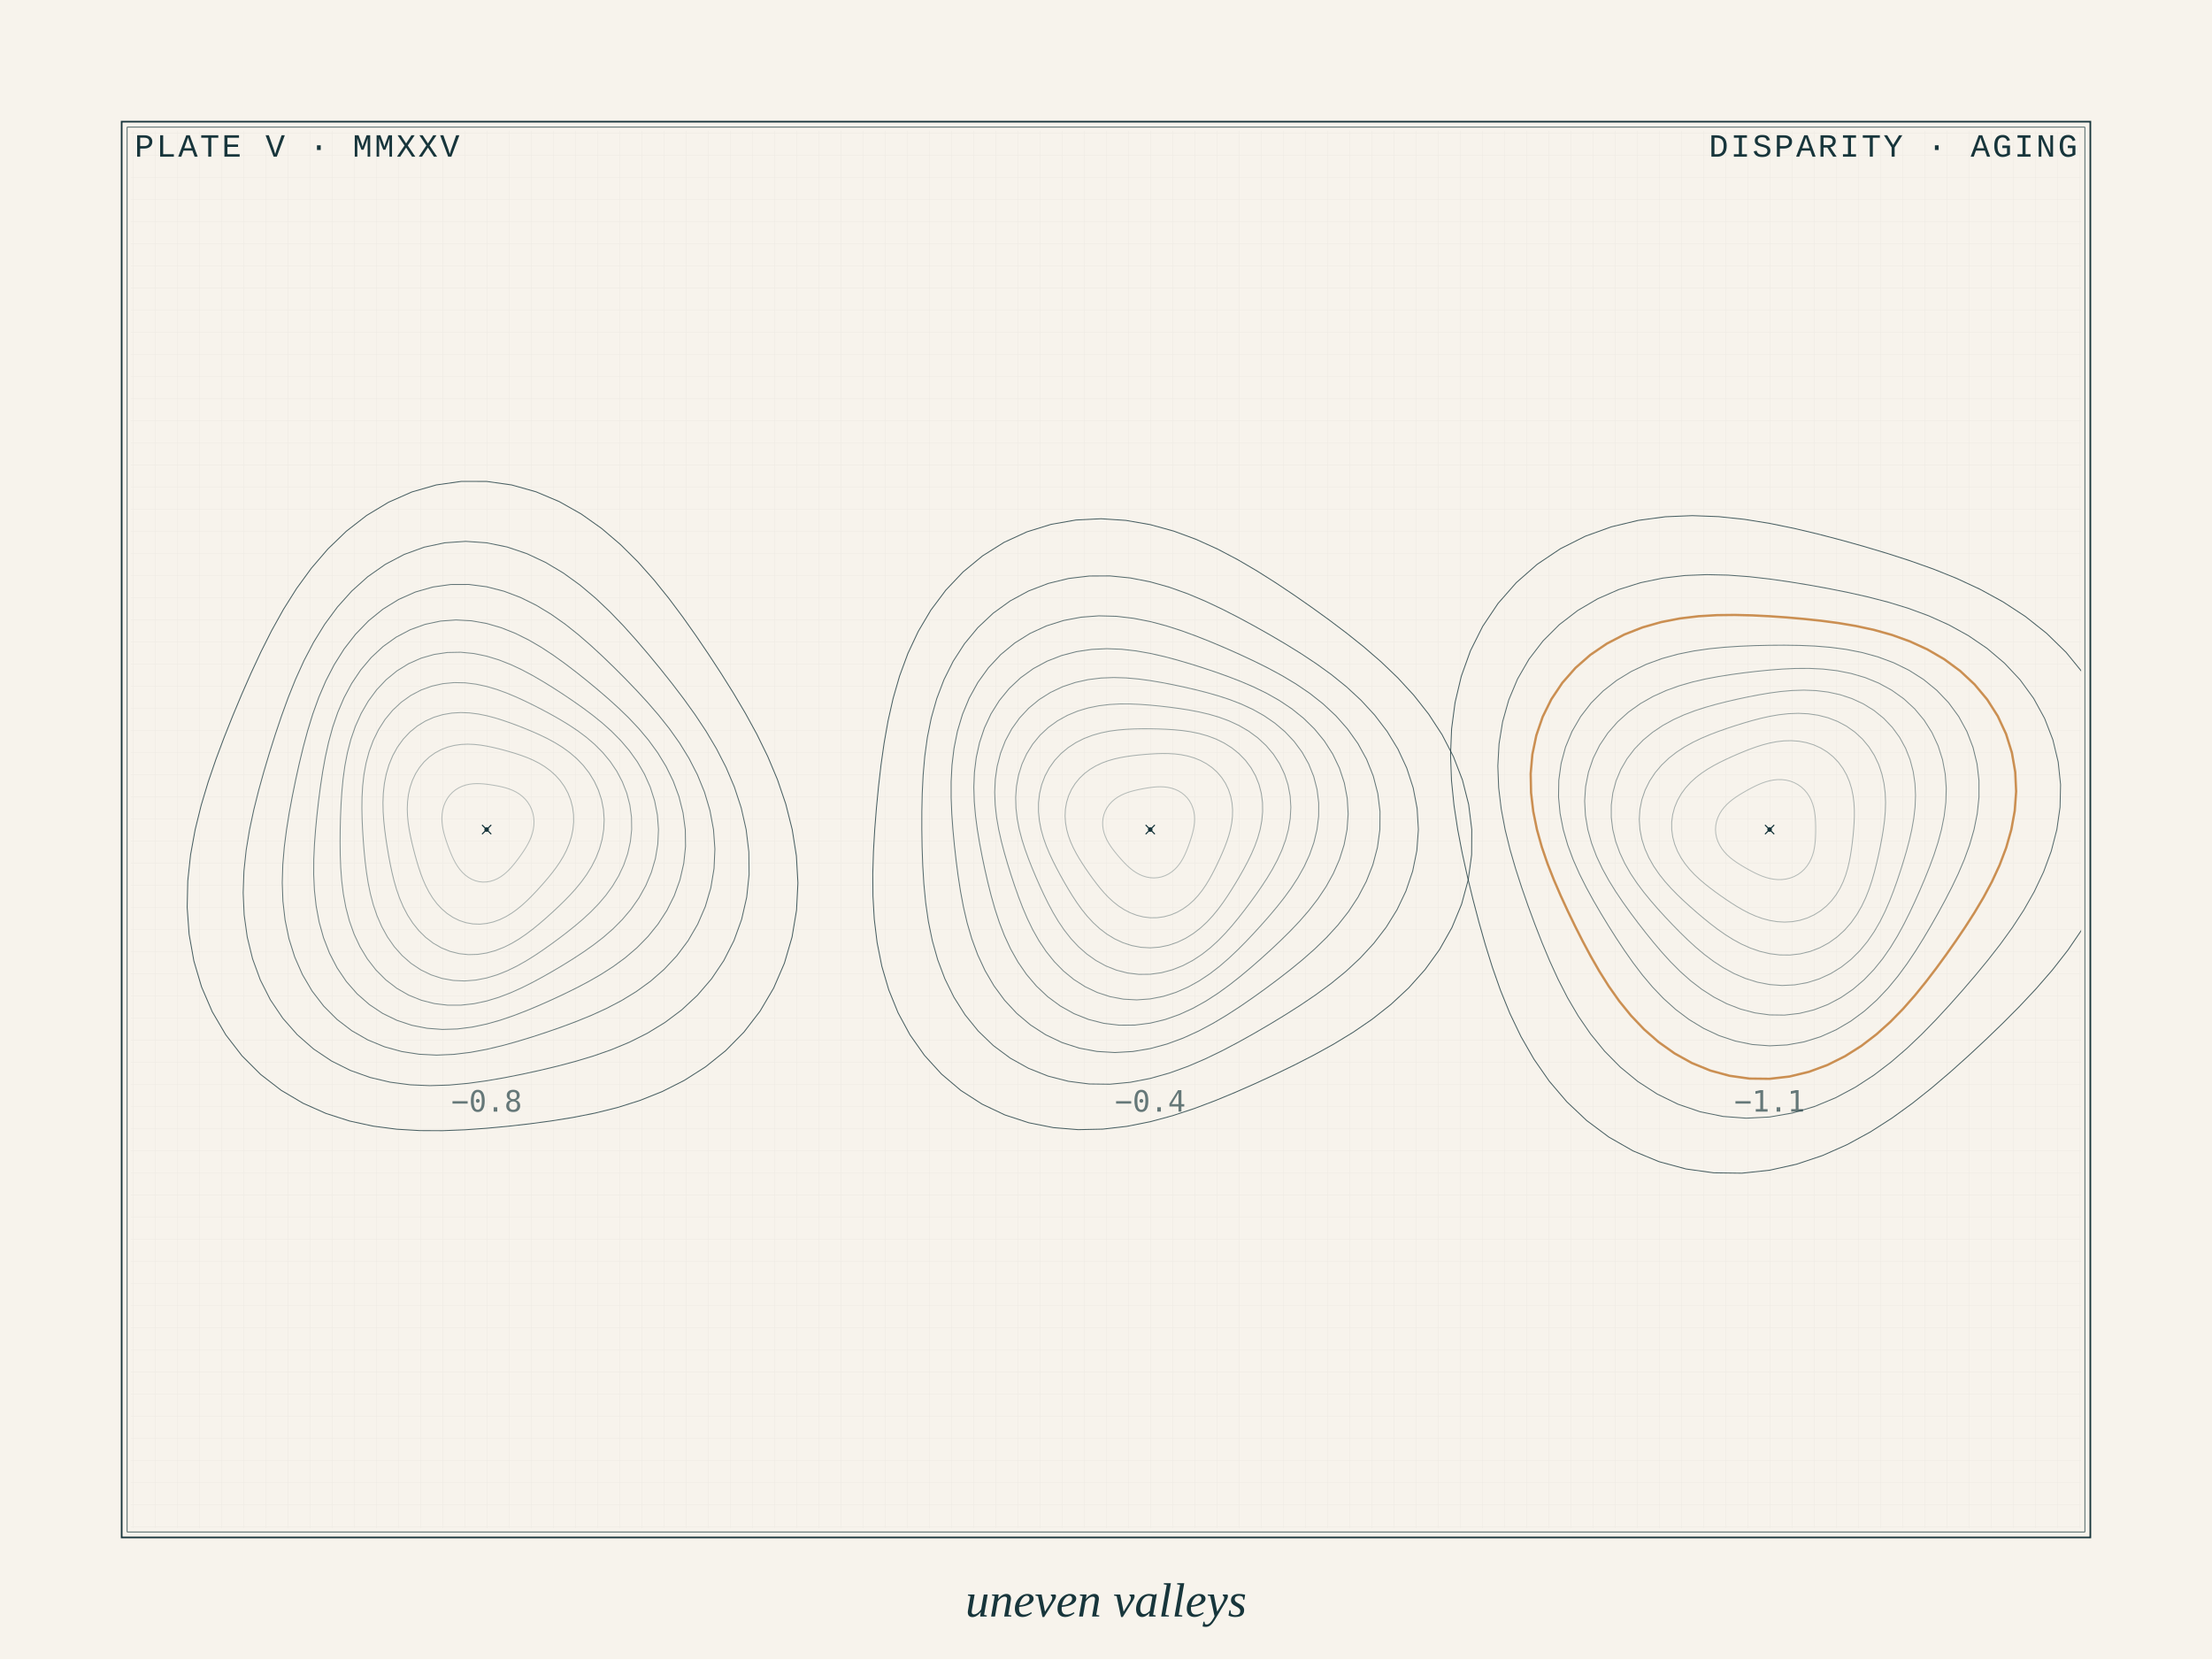
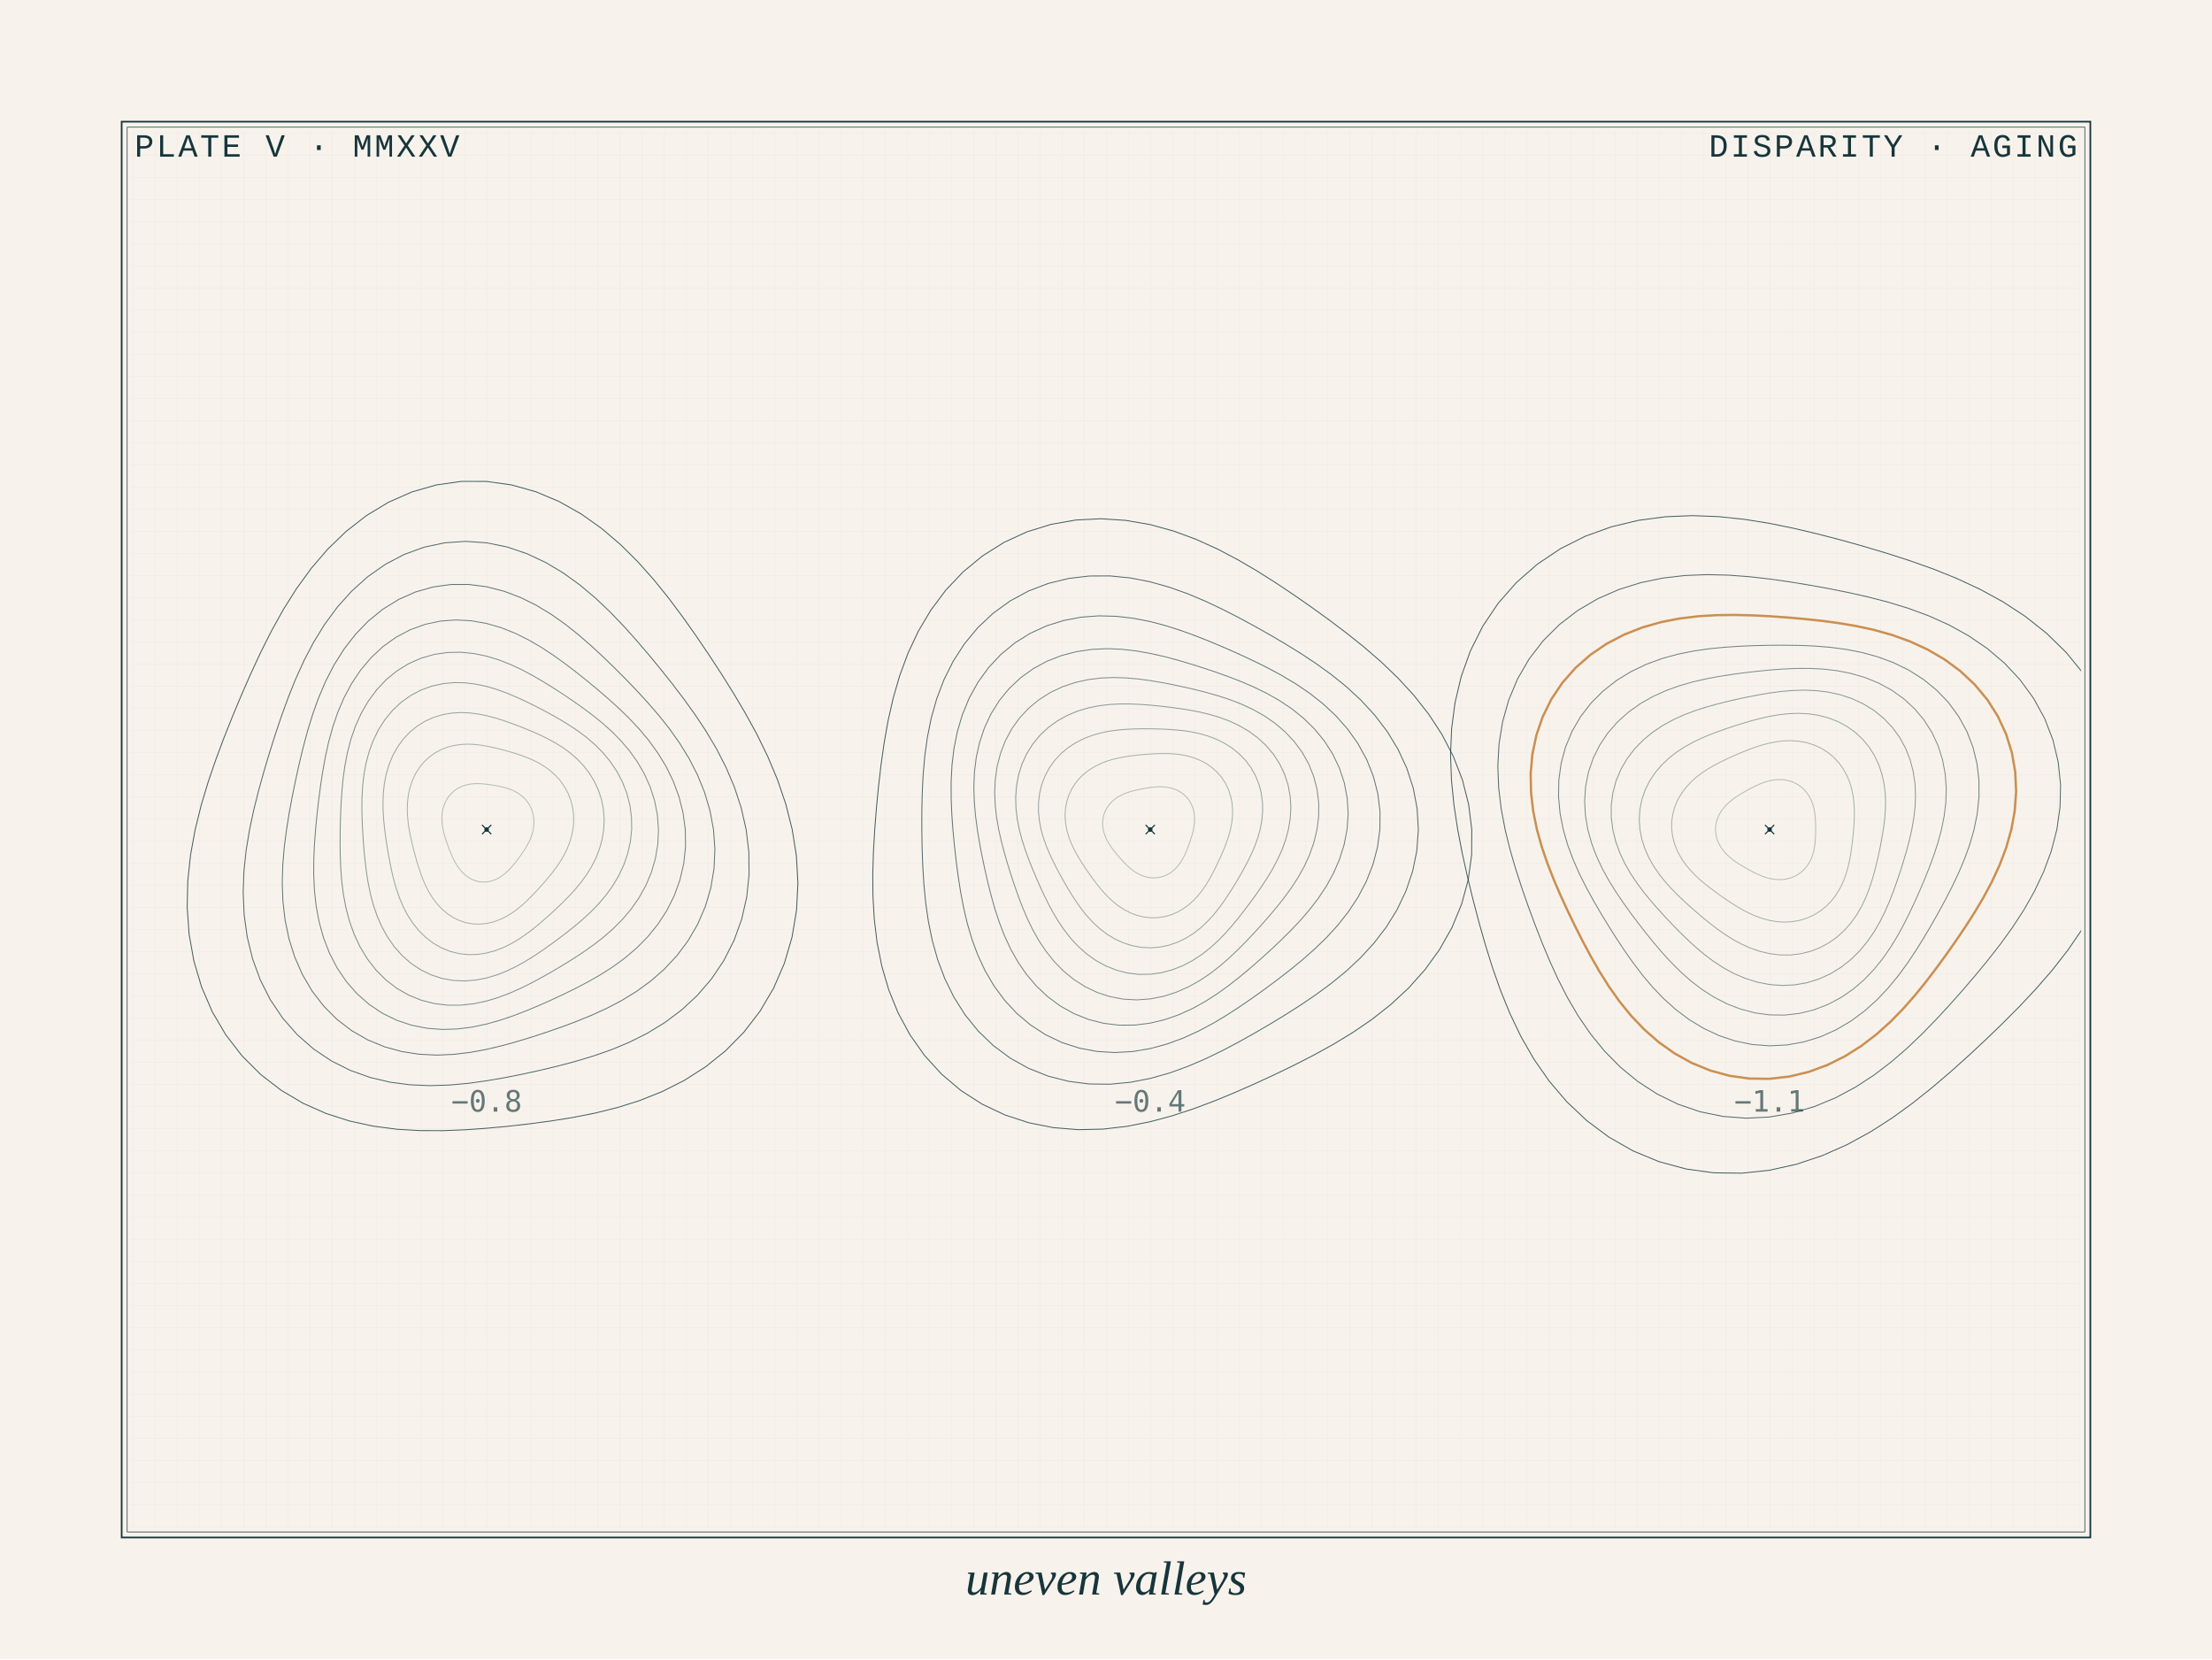
<svg xmlns="http://www.w3.org/2000/svg" viewBox="0 0 2400 1800" preserveAspectRatio="xMidYMid meet" style="background:#f7f3ec">
  <defs>
    <pattern id="ap-grid-p4" width="24" height="24" patternUnits="userSpaceOnUse">
      <path d="M24 0H0v24" fill="none" stroke="#17353b" stroke-width="0.63" opacity="0.07" />
    </pattern>
    <clipPath id="ap-clip-p4">
      <rect x="142" y="142" width="2116" height="1516" />
    </clipPath>
  </defs>
  <rect x="0" y="0" width="2400" height="1800" fill="#f7f3ec" />
  <rect x="132" y="132" width="2136" height="1536" fill="none" stroke="#17353b" stroke-width="1.8" />
  <rect x="138" y="138" width="2124" height="1524" fill="none" stroke="#17353b" stroke-width="0.72" />
  <rect x="142" y="142" width="2116" height="1516" fill="url(#ap-grid-p4)" />
  <g clip-path="url(#ap-clip-p4)">
    <polygon points="859.551,900 864.079,928.654 865.744,957.951 864.238,987.451 859.368,1016.64 851.075,1044.974 839.443,1071.912 824.693,1096.965 807.167,1119.729 787.297,1139.916 765.576,1157.373 742.512,1172.091 718.595,1184.193 694.26,1193.921 669.853,1201.602 645.616,1207.613 621.678,1212.337 598.056,1216.122 574.674,1219.245 551.384,1221.876 528,1224.067 504.336,1225.738 480.238,1226.684 455.622,1226.6 430.493,1225.102 404.969,1221.774 379.28,1216.203 353.763,1208.023 328.843,1196.958 305.008,1182.848 282.767,1165.669 262.618,1145.546 245.004,1122.743 230.282,1097.645 218.692,1070.734 210.34,1042.544 205.193,1013.627 203.085,984.506 203.733,955.639 206.767,927.388 211.764,900 218.289,873.594 225.933,848.17 234.35,823.626 243.286,799.782 252.598,776.418 262.261,753.316 272.365,730.292 283.097,707.24 294.717,684.154 307.521,661.148 321.808,638.462 337.836,616.45 355.792,595.565 375.764,576.322 397.719,559.263 421.501,544.915 446.833,533.744 473.338,526.116 500.559,522.271 528,522.299 555.161,526.132 581.575,533.555 606.845,544.221 630.67,557.681 652.866,573.424 673.369,590.922 692.23,609.667 709.603,629.216 725.712,649.219 740.821,669.444 755.199,689.784 769.074,710.253 782.611,730.972 795.874,752.137 808.817,773.989 821.275,796.768 832.974,820.681 843.545,845.858 852.557,872.328" fill="none" stroke="#17353b" stroke-width="0.99" opacity="0.789" />
    <polygon points="809.552,900 812.488,924.256 812.751,948.858 810.17,973.388 804.686,997.393 796.362,1020.422 785.371,1042.065 771.992,1061.978 756.579,1079.912 739.538,1095.726 721.292,1109.399 702.248,1121.02 682.768,1130.771 663.143,1138.911 643.578,1145.737 624.182,1151.553 604.971,1156.634 585.884,1161.197 566.797,1165.371 547.556,1169.186 528,1172.563 507.999,1175.322 487.474,1177.193 466.426,1177.846 444.945,1176.92 423.214,1174.057 401.509,1168.939 380.18,1161.322 359.627,1151.057 340.276,1138.113 322.54,1122.582 306.793,1104.673 293.337,1084.7 282.38,1063.059 274.021,1040.193 268.243,1016.561 264.918,992.604 263.825,968.708 264.666,945.184 267.103,922.244 270.785,900 275.382,878.462 280.617,857.553 286.289,837.135 292.289,817.031 298.606,797.064 305.327,777.087 312.618,757.015 320.708,736.843 329.857,716.667 340.326,696.687 352.347,677.198 366.089,658.577 381.638,641.256 398.983,625.689 418.005,612.318 438.483,601.537 460.112,593.659 482.516,588.893 505.285,587.321 528,588.899 550.27,593.457 571.756,600.715 592.199,610.309 611.433,621.823 629.391,634.822 646.104,648.891 661.685,663.667 676.307,678.863 690.177,694.292 703.505,709.869 716.474,725.614 729.208,741.631 741.754,758.095 754.066,775.215 765.998,793.203 777.316,812.242 787.705,832.454 796.8,853.878 804.209,876.45" fill="none" stroke="#17353b" stroke-width="0.99" opacity="0.728" />
    <polygon points="774.14,900 775.662,921.116 774.712,942.332 771.231,963.261 765.265,983.516 756.957,1002.74 746.539,1020.63 734.312,1036.964 720.622,1051.61 705.83,1064.538 690.285,1075.809 674.299,1085.569 658.124,1094.025 641.935,1101.419 625.829,1108 609.82,1113.993 593.855,1119.571 577.826,1124.837 561.598,1129.805 545.028,1134.398 528,1138.448 510.44,1141.717 492.341,1143.907 473.772,1144.697 454.887,1143.769 435.916,1140.836 417.154,1135.676 398.944,1128.151 381.648,1118.222 365.626,1105.959 351.2,1091.533 338.636,1075.21 328.12,1057.323 319.746,1038.253 313.507,1018.397 309.307,998.134 306.963,977.804 306.234,957.678 306.836,937.948 308.479,918.716 310.89,900 313.84,881.741 317.166,863.824 320.781,846.105 324.688,828.435 328.97,810.689 333.781,792.794 339.327,774.746 345.845,756.628 353.572,738.61 362.718,720.945 373.443,703.956 385.832,688.017 399.888,673.518 415.518,660.845 432.542,650.34 450.703,642.28 469.683,636.85 489.13,634.13 508.682,634.091 528,636.595 546.786,641.41 564.809,648.232 581.916,656.71 598.039,666.478 613.194,677.184 627.465,688.522 640.991,700.251 653.939,712.214 666.482,724.347 678.767,736.669 690.894,749.282 702.897,762.341 714.731,776.036 726.266,790.56 737.294,806.083 747.54,822.723 756.683,840.523 764.382,859.441 770.3,879.341" fill="none" stroke="#17353b" stroke-width="0.99" opacity="0.667" />
    <polygon points="743.524,900 743.801,918.399 741.868,936.696 737.757,954.555 731.586,971.662 723.552,987.75 713.909,1002.619 702.955,1016.147 690.998,1028.294 678.342,1039.104 665.253,1048.691 651.951,1057.222 638.587,1064.895 625.245,1071.914 611.938,1078.465 598.616,1084.688 585.184,1090.662 571.522,1096.391 557.503,1101.8 543.019,1106.737 528,1110.984 512.433,1114.278 496.372,1116.329 479.943,1116.853 463.338,1115.593 446.81,1112.345 430.651,1106.98 415.175,1099.457 400.692,1089.826 387.487,1078.23 375.792,1064.892 365.775,1050.1 357.524,1034.18 351.044,1017.475 346.26,1000.318 343.023,983.005 341.134,965.776 340.359,948.803 340.454,932.18 341.193,915.927 342.386,900 343.899,884.304 345.668,868.715 347.702,853.107 350.081,837.373 352.949,821.449 356.493,805.331 360.929,789.087 366.471,772.863 373.314,756.876 381.606,741.406 391.433,726.775 402.804,713.323 415.651,701.386 429.825,691.264 445.107,683.201 461.226,677.365 477.879,673.832 494.752,672.584 511.546,673.511 528,676.418 543.906,681.051 559.124,687.114 573.587,694.294 587.297,702.296 600.318,710.858 612.763,719.779 624.769,728.928 636.475,738.255 648.005,747.783 659.439,757.608 670.802,767.872 682.051,778.748 693.071,790.415 703.676,803.029 713.626,816.704 722.639,831.488 730.413,847.355 736.653,864.199 741.095,881.832" fill="none" stroke="#17353b" stroke-width="0.99" opacity="0.606" />
    <polygon points="714.455,900 713.728,915.835 711.114,931.419 706.71,946.48 700.679,960.782 693.237,974.147 684.636,986.461 675.139,997.681 665.005,1007.835 654.462,1017.01 643.699,1025.341 632.845,1032.988 621.971,1040.118 611.085,1046.882 600.145,1053.392 589.065,1059.71 577.737,1065.832 566.048,1071.687 553.898,1077.137 541.221,1081.988 528,1086.007 514.274,1088.937 500.145,1090.524 485.774,1090.541 471.373,1088.804 457.191,1085.193 443.498,1079.666 430.56,1072.259 418.623,1063.089 407.894,1052.345 398.521,1040.268 390.588,1027.141 384.106,1013.257 379.017,998.905 375.205,984.34 372.506,969.775 370.727,955.36 369.667,941.18 369.138,927.258 368.987,913.558 369.104,900 369.441,886.481 370.015,872.892 370.901,859.141 372.23,845.17 374.174,830.974 376.925,816.609 380.679,802.198 385.609,787.926 391.855,774.031 399.499,760.79 408.557,748.497 418.978,737.44 430.64,727.883 443.359,720.039 456.905,714.058 471.018,710.013 485.427,707.894 499.873,707.612 514.125,709.011 528,711.876 541.37,715.959 554.17,721 566.395,726.747 578.092,732.984 589.351,739.541 600.284,746.313 611.005,753.26 621.616,760.411 632.182,767.853 642.722,775.718 653.195,784.162 663.501,793.349 673.478,803.422 682.916,814.489 691.569,826.601 699.175,839.747 705.476,853.841 710.238,868.731 713.273,884.204" fill="none" stroke="#17353b" stroke-width="0.99" opacity="0.544" />
    <polygon points="685.354,900 683.938,913.295 681.003,926.253 676.681,938.67 671.153,950.389 664.625,961.308 657.32,971.383 649.453,980.629 641.216,989.111 632.766,996.935 624.211,1004.229 615.609,1011.125 606.966,1017.745 598.242,1024.177 589.363,1030.467 580.232,1036.608 570.749,1042.533 560.825,1048.121 550.399,1053.204 539.448,1057.578 528,1061.021 516.136,1063.313 503.986,1064.254 491.726,1063.683 479.564,1061.493 467.726,1057.641 456.438,1052.153 445.91,1045.122 436.319,1036.704 427.795,1027.102 420.416,1016.55 414.197,1005.297 409.097,993.587 405.025,981.639 401.85,969.633 399.417,957.699 397.563,945.913 396.137,934.296 395.015,922.818 394.111,911.415 393.392,900 392.876,888.479 392.635,876.774 392.786,864.833 393.48,852.649 394.887,840.268 397.18,827.789 400.514,815.366 405.014,803.199 410.756,791.52 417.762,780.576 425.995,770.614 435.355,761.858 445.692,754.493 456.815,748.648 468.503,744.392 480.528,741.721 492.668,740.568 504.726,740.806 516.541,742.26 528,744.728 539.043,747.995 549.659,751.855 559.883,756.129 569.785,760.681 579.455,765.425 588.986,770.334 598.46,775.439 607.93,780.818 617.41,786.591 626.864,792.897 636.207,799.881 645.3,807.675 653.964,816.377 661.991,826.039 669.155,836.659 675.236,848.174 680.033,860.459 683.382,873.339 685.173,886.599" fill="none" stroke="#17353b" stroke-width="0.99" opacity="0.483" />
    <polygon points="655.027,900 653.292,910.682 650.427,921.006 646.575,930.84 641.9,940.092 636.581,948.724 630.791,956.739 624.684,964.185 618.385,971.141 611.981,977.704 605.517,983.977 598.996,990.053 592.383,996 585.613,1001.851 578.605,1007.595 571.273,1013.175 563.538,1018.489 555.346,1023.397 546.674,1027.727 537.538,1031.297 528,1033.922 518.161,1035.434 508.161,1035.699 498.166,1034.624 488.359,1032.169 478.925,1028.35 470.036,1023.24 461.839,1016.962 454.443,1009.679 447.917,1001.579 442.278,992.866 437.499,983.736 433.513,974.37 430.219,964.914 427.497,955.477 425.221,946.12 423.274,936.863 421.559,927.684 420.015,918.528 418.616,909.326 417.384,900 416.382,890.483 415.711,880.733 415.498,870.74 415.889,860.537 417.028,850.204 419.05,839.861 422.06,829.67 426.128,819.818 431.276,810.506 437.479,801.935 444.66,794.289 452.7,787.722 461.445,782.342 470.718,778.209 480.331,775.326 490.103,773.644 499.87,773.064 509.498,773.451 518.893,774.645 528,776.476 536.806,778.782 545.336,781.423 553.642,784.291 561.795,787.323 569.867,790.501 577.924,793.854 586.007,797.454 594.126,801.401 602.253,805.816 610.316,810.824 618.204,816.539 625.769,823.047 632.842,830.399 639.237,838.599 644.774,847.6 649.285,857.308 652.636,867.584 654.731,878.255 655.526,889.127" fill="none" stroke="#17353b" stroke-width="0.99" opacity="0.422" />
    <polygon points="621.616,900 619.976,907.842 617.598,915.373 614.603,922.524 611.121,929.258 607.281,935.576 603.194,941.506 598.954,947.104 594.623,952.438 590.233,957.581 585.784,962.599 581.246,967.539 576.571,972.423 571.692,977.24 566.542,981.947 561.059,986.463 555.198,990.681 548.936,994.473 542.283,997.697 535.28,1000.214 528,1001.894 520.544,1002.634 513.035,1002.36 505.608,1001.04 498.403,998.682 491.547,995.339 485.154,991.098 479.308,986.079 474.064,980.424 469.438,974.281 465.417,967.798 461.953,961.11 458.977,954.327 456.404,947.53 454.144,940.768 452.113,934.053 450.244,927.37 448.495,920.678 446.85,913.924 445.329,907.049 443.983,900 442.89,892.744 442.151,885.27 441.877,877.601 442.182,869.792 443.169,861.934 444.922,854.142 447.497,846.556 450.915,839.327 455.159,832.604 460.178,826.526 465.883,821.209 472.16,816.738 478.879,813.161 485.898,810.484 493.082,808.675 500.306,807.664 507.469,807.354 514.495,807.63 521.343,808.371 528,809.458 534.481,810.791 540.823,812.293 547.076,813.921 553.294,815.665 559.525,817.551 565.798,819.636 572.121,822 578.474,824.739 584.802,827.951 591.023,831.725 597.027,836.133 602.686,841.216 607.861,846.983 612.416,853.403 616.225,860.411 619.184,867.904 621.22,875.755 622.296,883.82 622.415,891.95" fill="none" stroke="#17353b" stroke-width="0.99" opacity="0.361" />
    <polygon points="578.592,900 577.567,904.226 576.203,908.271 574.57,912.112 572.738,915.748 570.767,919.191 568.707,922.47 566.592,925.62 564.436,928.679 562.24,931.681 559.986,934.652 557.644,937.601 555.177,940.523 552.544,943.39 549.71,946.16 546.648,948.771 543.342,951.151 539.795,953.222 536.027,954.905 532.077,956.127 528,956.829 523.861,956.97 519.735,956.53 515.698,955.51 511.822,953.939 508.17,951.864 504.79,949.349 501.713,946.471 498.953,943.311 496.504,939.951 494.341,936.464 492.431,932.911 490.727,929.337 489.185,925.768 487.759,922.212 486.415,918.66 485.132,915.089 483.903,911.469 482.741,907.766 481.676,903.95 480.753,900 480.029,895.91 479.568,891.69 479.434,887.369 479.687,882.994 480.375,878.629 481.532,874.35 483.17,870.239 485.283,866.378 487.843,862.844 490.803,859.703 494.102,857.004 497.668,854.773 501.423,853.017 505.292,851.72 509.206,850.846 513.107,850.346 516.954,850.158 520.722,850.217 524.401,850.461 528,850.837 531.538,851.304 535.041,851.842 538.538,852.446 542.056,853.134 545.611,853.94 549.208,854.909 552.834,856.097 556.462,857.561 560.045,859.353 563.524,861.515 566.828,864.074 569.881,867.036 572.607,870.387 574.935,874.093 576.807,878.099 578.183,882.336 579.039,886.725 579.376,891.185 579.214,895.634" fill="none" stroke="#17353b" stroke-width="0.99" opacity="0.3" />
    <circle cx="528" cy="900" r="2.5" fill="#17353b" />
    <polygon points="1596.86,900 1596.71,927.444 1592.986,954.64 1585.782,981.094 1575.331,1006.356 1561.982,1030.056 1546.171,1051.926 1528.386,1071.821 1509.126,1089.719 1488.865,1105.718 1468.009,1120.009 1446.878,1132.857 1425.682,1144.558 1404.513,1155.406 1383.357,1165.653 1362.106,1175.477 1340.588,1184.956 1318.596,1194.052 1295.929,1202.61 1272.426,1210.365 1248,1216.962 1222.659,1221.986 1196.525,1225.001 1169.834,1225.586 1142.929,1223.376 1116.239,1218.099 1090.252,1209.597 1065.477,1197.851 1042.404,1182.978 1021.471,1165.232 1003.024,1144.976 987.296,1122.662 974.39,1098.789 964.274,1073.868 956.789,1048.379 951.673,1022.743 948.583,997.286 947.139,972.23 946.958,947.68 947.695,923.635 949.074,900 950.921,876.619 953.174,853.304 955.894,829.871 959.249,806.179 963.505,782.158 968.989,757.837 976.057,733.353 985.056,708.96 996.284,685.014 1009.955,661.955 1026.175,640.276 1044.922,620.487 1066.045,603.077 1089.268,588.471 1114.209,577 1140.411,568.874 1167.373,564.164 1194.593,562.799 1221.602,564.576 1248,569.175 1273.484,576.197 1297.861,585.19 1321.056,595.698 1343.106,607.295 1364.136,619.622 1384.341,632.415 1403.945,645.522 1423.164,658.908 1442.174,672.651 1461.078,686.922 1479.877,701.959 1498.46,718.03 1516.602,735.4 1533.971,754.29 1550.149,774.846 1564.665,797.109 1577.028,821.007 1586.77,846.344 1593.484,872.81" fill="none" stroke="#17353b" stroke-width="0.99" opacity="0.789" />
    <polygon points="1538.925,900 1537.288,922.767 1532.742,945.099 1525.471,966.615 1515.757,986.999 1503.957,1006.021 1490.471,1023.545 1475.711,1039.542 1460.066,1054.075 1443.874,1067.292 1427.397,1079.397 1410.808,1090.624 1394.183,1101.204 1377.506,1111.334 1360.683,1121.153 1343.565,1130.713 1325.973,1139.976 1307.732,1148.802 1288.699,1156.961 1268.789,1164.15 1248,1170.013 1226.422,1174.176 1204.242,1176.28 1181.736,1176.009 1159.256,1173.125 1137.203,1167.487 1115.999,1159.067 1096.053,1147.955 1077.733,1134.353 1061.335,1118.557 1047.061,1100.939 1035.009,1081.912 1025.163,1061.9 1017.407,1041.308 1011.534,1020.485 1007.275,999.711 1004.327,979.174 1002.385,958.967 1001.173,939.094 1000.475,919.481 1000.158,900 1000.182,880.496 1000.608,860.817 1001.59,840.842 1003.359,820.511 1006.201,799.844 1010.426,778.95 1016.337,758.037 1024.195,737.396 1034.193,717.391 1046.432,698.432 1060.907,680.943 1077.504,665.333 1096.001,651.96 1116.088,641.108 1137.388,632.958 1159.485,627.579 1181.959,624.922 1204.417,624.828 1226.518,627.044 1248,631.246 1268.693,637.07 1288.523,644.146 1307.509,652.129 1325.744,660.727 1343.38,669.732 1360.594,679.023 1377.558,688.581 1394.412,698.481 1411.236,708.876 1428.027,719.973 1444.69,732.011 1461.034,745.221 1476.781,759.803 1491.579,775.89 1505.031,793.534 1516.725,812.686 1526.265,833.194 1533.306,854.812 1537.581,877.209" fill="none" stroke="#17353b" stroke-width="0.99" opacity="0.728" />
    <polygon points="1497.16,900 1494.514,919.401 1489.518,938.253 1482.407,956.276 1473.481,973.263 1463.08,989.089 1451.551,1003.715 1439.227,1017.184 1426.395,1029.612 1413.278,1041.161 1400.021,1052.021 1386.686,1062.38 1373.255,1072.399 1359.644,1082.187 1345.718,1091.783 1331.317,1101.144 1316.28,1110.145 1300.477,1118.581 1283.824,1126.182 1266.309,1132.637 1248,1137.615 1229.049,1140.799 1209.686,1141.908 1190.206,1140.728 1170.952,1137.129 1152.284,1131.078 1134.556,1122.645 1118.088,1111.997 1103.14,1099.382 1089.895,1085.117 1078.444,1069.556 1068.788,1053.061 1060.837,1035.982 1054.426,1018.622 1049.337,1001.224 1045.319,983.953 1042.123,966.893 1039.523,950.051 1037.345,933.365 1035.481,916.726 1033.91,900 1032.693,883.055 1031.972,865.785 1031.957,848.133 1032.905,830.111 1035.093,811.811 1038.793,793.404 1044.242,775.137 1051.619,757.321 1061.02,740.304 1072.454,724.454 1085.829,710.122 1100.964,697.622 1117.597,687.202 1135.407,679.025 1154.039,673.158 1173.128,669.569 1192.333,668.131 1211.356,668.636 1229.963,670.816 1248,674.366 1265.395,678.977 1282.154,684.362 1298.35,690.278 1314.104,696.552 1329.562,703.092 1344.867,709.887 1360.135,717.012 1375.431,724.606 1390.751,732.86 1406.011,741.989 1421.046,752.205 1435.614,763.691 1449.412,776.575 1462.095,790.913 1473.306,806.675 1482.7,823.741 1489.973,841.907 1494.891,860.896 1497.303,880.379" fill="none" stroke="#17353b" stroke-width="0.99" opacity="0.667" />
    <polygon points="1461.542,900 1458.328,916.553 1453.282,932.513 1446.656,947.693 1438.739,961.975 1429.828,975.316 1420.206,987.744 1410.119,999.347 1399.755,1010.256 1389.237,1020.628 1378.616,1030.616 1367.871,1040.351 1356.924,1049.921 1345.653,1059.354 1333.91,1068.608 1321.551,1077.567 1308.451,1086.05 1294.531,1093.817 1279.771,1100.593 1264.219,1106.085 1248,1110.012 1231.306,1112.123 1214.387,1112.227 1197.535,1110.202 1181.062,1106.013 1165.276,1099.713 1150.456,1091.441 1136.833,1081.408 1124.572,1069.884 1113.762,1057.173 1104.411,1043.589 1096.454,1029.432 1089.759,1014.969 1084.146,1000.41 1079.41,985.901 1075.345,971.516 1071.765,957.262 1068.528,943.087 1065.551,928.897 1062.822,914.574 1060.404,900 1058.427,885.08 1057.083,869.762 1056.602,854.049 1057.234,838.016 1059.225,821.807 1062.79,805.631 1068.093,789.753 1075.228,774.474 1084.21,760.11 1094.969,746.969 1107.353,735.324 1121.141,725.394 1136.059,717.328 1151.797,711.191 1168.042,706.964 1184.493,704.545 1200.888,703.762 1217.019,704.393 1232.746,706.184 1248,708.874 1262.778,712.222 1277.138,716.027 1291.179,720.147 1305.021,724.508 1318.785,729.11 1332.569,734.024 1346.427,739.382 1360.355,745.357 1374.28,752.145 1388.059,759.941 1401.482,768.914 1414.286,779.186 1426.172,790.816 1436.826,803.788 1445.948,818.007 1453.27,833.304 1458.582,849.444 1461.75,866.145 1462.724,883.101" fill="none" stroke="#17353b" stroke-width="0.99" opacity="0.606" />
    <polygon points="1428.943,900 1425.582,913.976 1420.863,927.379 1415.029,940.1 1408.331,952.095 1401.008,963.378 1393.268,974.018 1385.27,984.119 1377.116,993.808 1368.844,1003.21 1360.433,1012.433 1351.81,1021.546 1342.865,1030.57 1333.463,1039.463 1323.472,1048.122 1312.778,1056.388 1301.303,1064.05 1289.021,1070.867 1275.968,1076.582 1262.241,1080.948 1248,1083.743 1233.456,1084.796 1218.858,1083.996 1204.472,1081.308 1190.563,1076.772 1177.376,1070.501 1165.114,1062.673 1153.925,1053.517 1143.892,1043.292 1135.034,1032.267 1127.3,1020.7 1120.587,1008.821 1114.751,996.811 1109.624,984.797 1105.037,972.844 1100.838,960.957 1096.912,949.091 1093.197,937.165 1089.688,925.074 1086.446,912.715 1083.592,900 1081.295,886.88 1079.763,873.354 1079.219,859.479 1079.882,845.375 1081.945,831.218 1085.558,817.232 1090.81,803.674 1097.72,790.815 1106.236,778.922 1116.233,768.233 1127.523,758.939 1139.872,751.175 1153.017,745.002 1166.686,740.412 1180.618,737.325 1194.584,735.601 1208.401,735.057 1221.943,735.483 1235.145,736.661 1248,738.391 1260.552,740.509 1272.883,742.897 1285.092,745.499 1297.283,748.323 1309.536,751.438 1321.9,754.963 1334.37,759.057 1346.885,763.897 1359.321,769.659 1371.5,776.5 1383.194,784.533 1394.146,793.819 1404.084,804.351 1412.747,816.057 1419.901,828.796 1425.361,842.372 1429.006,856.544 1430.788,871.049 1430.733,885.619" fill="none" stroke="#17353b" stroke-width="0.99" opacity="0.544" />
    <polygon points="1397.893,900 1394.763,911.55 1390.693,922.6 1385.891,933.105 1380.557,943.07 1374.86,952.547 1368.932,961.618 1362.854,970.383 1356.657,978.944 1350.316,987.386 1343.766,995.766 1336.907,1004.097 1329.62,1012.34 1321.786,1020.408 1313.301,1028.161 1304.093,1035.42 1294.131,1041.978 1283.439,1047.613 1272.092,1052.113 1260.221,1055.287 1248,1056.985 1235.635,1057.108 1223.352,1055.622 1211.375,1052.554 1199.913,1047.998 1189.141,1042.099 1179.19,1035.047 1170.138,1027.059 1162.006,1018.36 1154.76,1009.17 1148.321,999.679 1142.575,990.041 1137.387,980.365 1132.622,970.704 1128.159,961.062 1123.906,951.401 1119.817,941.649 1115.894,931.716 1112.193,921.51 1108.822,910.954 1105.931,900 1103.7,888.643 1102.325,876.927 1101.996,864.948 1102.884,852.849 1105.122,840.818 1108.791,829.07 1113.916,817.833 1120.454,807.333 1128.306,797.772 1137.318,789.318 1147.292,782.087 1158.009,776.138 1169.236,771.469 1180.753,768.021 1192.364,765.682 1203.91,764.305 1215.282,763.718 1226.419,763.746 1237.314,764.225 1248,765.023 1258.542,766.046 1269.025,767.254 1279.532,768.659 1290.134,770.325 1300.87,772.361 1311.738,774.906 1322.688,778.12 1333.617,782.158 1344.375,787.16 1354.77,793.23 1364.585,800.427 1373.59,808.754 1381.561,818.154 1388.299,828.514 1393.645,839.672 1397.49,851.428 1399.789,863.559 1400.561,875.837 1399.884,888.046" fill="none" stroke="#17353b" stroke-width="0.99" opacity="0.483" />
    <polygon points="1367.216,900 1364.628,909.179 1361.447,917.968 1357.833,926.368 1353.919,934.415 1349.81,942.171 1345.567,949.713 1341.212,957.121 1336.722,964.46 1332.038,971.775 1327.073,979.073 1321.726,986.323 1315.895,993.45 1309.489,1000.34 1302.441,1006.846 1294.722,1012.797 1286.344,1018.011 1277.364,1022.311 1267.883,1025.539 1258.04,1027.569 1248,1028.319 1237.946,1027.753 1228.06,1025.894 1218.516,1022.81 1209.458,1018.619 1200.998,1013.472 1193.205,1007.542 1186.1,1001.012 1179.663,994.058 1173.836,986.835 1168.532,979.468 1163.648,972.043 1159.08,964.604 1154.735,957.153 1150.543,949.657 1146.47,942.055 1142.523,934.272 1138.752,926.228 1135.248,917.858 1132.139,909.118 1129.574,900 1127.718,890.534 1126.731,880.793 1126.756,870.892 1127.908,860.98 1130.257,851.229 1133.827,841.826 1138.589,832.953 1144.465,824.778 1151.333,817.439 1159.034,811.034 1167.39,805.618 1176.213,801.193 1185.321,797.717 1194.554,795.106 1203.78,793.244 1212.909,792 1221.888,791.235 1230.708,790.823 1239.395,790.66 1248,790.676 1256.591,790.844 1265.236,791.177 1273.992,791.734 1282.894,792.608 1291.94,793.919 1301.092,795.801 1310.267,798.389 1319.345,801.801 1328.172,806.131 1336.57,811.43 1344.353,817.707 1351.337,824.921 1357.358,832.985 1362.284,841.77 1366.023,851.113 1368.534,860.836 1369.828,870.752 1369.965,880.683 1369.048,890.473" fill="none" stroke="#17353b" stroke-width="0.99" opacity="0.422" />
    <polygon points="1335.001,900 1333.184,906.704 1331.045,913.153 1328.682,919.37 1326.169,925.399 1323.551,931.294 1320.838,937.113 1318.011,942.903 1315.023,948.695 1311.804,954.494 1308.276,960.276 1304.356,965.985 1299.972,971.534 1295.071,976.813 1289.624,981.692 1283.637,986.035 1277.148,989.707 1270.229,992.589 1262.98,994.583 1255.526,995.625 1248,995.686 1240.541,994.779 1233.277,992.955 1226.322,990.295 1219.76,986.913 1213.647,982.935 1208.004,978.496 1202.821,973.726 1198.058,968.74 1193.655,963.63 1189.54,958.46 1185.638,953.262 1181.885,948.035 1178.232,942.754 1174.656,937.371 1171.165,931.826 1167.801,926.058 1164.633,920.015 1161.759,913.659 1159.296,906.981 1157.367,900 1156.098,892.767 1155.599,885.365 1155.957,877.902 1157.23,870.507 1159.439,863.317 1162.565,856.469 1166.554,850.09 1171.314,844.284 1176.731,839.13 1182.67,834.67 1188.992,830.911 1195.562,827.825 1202.258,825.355 1208.98,823.419 1215.659,821.922 1222.256,820.767 1228.761,819.863 1235.192,819.136 1241.589,818.539 1248,818.053 1254.478,817.693 1261.065,817.508 1267.79,817.57 1274.652,817.973 1281.625,818.823 1288.648,820.223 1295.634,822.268 1302.468,825.031 1309.018,828.557 1315.146,832.854 1320.712,837.898 1325.594,843.625 1329.689,849.941 1332.929,856.727 1335.278,863.848 1336.74,871.167 1337.358,878.547 1337.206,885.871 1336.382,893.044" fill="none" stroke="#17353b" stroke-width="0.99" opacity="0.361" />
    <polygon points="1294.846,900 1293.986,903.619 1293.004,907.128 1291.939,910.549 1290.812,913.911 1289.63,917.244 1288.378,920.574 1287.028,923.917 1285.541,927.275 1283.871,930.637 1281.969,933.969 1279.793,937.225 1277.311,940.343 1274.505,943.251 1271.375,945.875 1267.94,948.139 1264.238,949.976 1260.324,951.332 1256.263,952.168 1252.129,952.469 1248,952.239 1243.947,951.504 1240.032,950.309 1236.305,948.713 1232.798,946.785 1229.526,944.6 1226.485,942.226 1223.656,939.726 1221.008,937.152 1218.504,934.536 1216.105,931.895 1213.777,929.229 1211.495,926.522 1209.249,923.747 1207.044,920.868 1204.904,917.851 1202.869,914.664 1200.995,911.285 1199.346,907.706 1197.993,903.936 1197.007,900 1196.449,895.943 1196.369,891.823 1196.803,887.709 1197.762,883.677 1199.238,879.802 1201.202,876.155 1203.607,872.796 1206.388,869.767 1209.473,867.095 1212.786,864.786 1216.251,862.827 1219.802,861.189 1223.384,859.83 1226.956,858.7 1230.498,857.747 1234.004,856.925 1237.483,856.196 1240.957,855.533 1244.453,854.931 1248,854.399 1251.623,853.966 1255.337,853.674 1259.145,853.577 1263.033,853.735 1266.968,854.208 1270.903,855.05 1274.777,856.304 1278.516,857.998 1282.045,860.138 1285.288,862.712 1288.175,865.688 1290.649,869.014 1292.671,872.626 1294.22,876.45 1295.296,880.409 1295.92,884.43 1296.131,888.445 1295.981,892.401 1295.531,896.259" fill="none" stroke="#17353b" stroke-width="0.99" opacity="0.3" />
    <circle cx="1248" cy="900" r="2.5" fill="#17353b" />
    <polygon points="2301.351,900 2295.119,928.784 2285.743,956.48 2273.698,982.793 2259.51,1007.556 2243.704,1030.731 2226.768,1052.398 2209.108,1072.736 2191.024,1091.987 2172.689,1110.421 2154.149,1128.295 2135.327,1145.812 2116.047,1163.09 2096.068,1180.134 2075.118,1196.826 2052.939,1212.92 2029.326,1228.06 2004.163,1241.799 1977.447,1253.637 1949.306,1263.061 1920,1269.587 1889.907,1272.804 1859.504,1272.41 1829.327,1268.237 1799.939,1260.272 1771.88,1248.654 1745.628,1233.669 1721.566,1215.72 1699.95,1195.302 1680.897,1172.955 1664.382,1149.228 1650.251,1124.628 1638.242,1099.592 1628.02,1074.453 1619.217,1049.425 1611.477,1024.6 1604.493,999.951 1598.05,975.361 1592.044,950.644 1586.504,925.591 1581.588,900 1577.575,873.724 1574.842,846.699 1573.823,818.968 1574.975,790.697 1578.73,762.175 1585.455,733.802 1595.409,706.063 1608.723,679.498 1625.377,654.659 1645.2,632.07 1667.878,612.183 1692.981,595.347 1719.993,581.778 1748.353,571.545 1777.498,564.571 1806.907,560.638 1836.138,559.42 1864.851,560.509 1892.834,563.456 1920,567.818 1946.379,573.199 1972.099,579.281 1997.353,585.858 2022.358,592.85 2047.321,600.305 2072.394,608.388 2097.641,617.364 2123.016,627.559 2148.345,639.326 2173.331,653.002 2197.563,668.865 2220.542,687.102 2241.718,707.779 2260.53,730.829 2276.451,756.044 2289.029,783.093 2297.926,811.536 2302.946,840.864 2304.048,870.53" fill="none" stroke="#17353b" stroke-width="0.99" opacity="0.789" />
    <polygon points="2231.659,900 2225.583,923.449 2217.292,945.909 2207.214,967.23 2195.778,987.366 2183.381,1006.369 2170.355,1024.373 2156.941,1041.568 2143.278,1058.165 2129.393,1074.368 2115.216,1090.336 2100.591,1106.159 2085.306,1121.836 2069.121,1137.259 2051.808,1152.221 2033.183,1166.418 2013.134,1179.472 1991.644,1190.96 1968.806,1200.448 1944.823,1207.524 1920,1211.837 1894.725,1213.126 1869.44,1211.241 1844.613,1206.161 1820.694,1197.992 1798.088,1186.963 1777.122,1173.404 1758.02,1157.719 1740.894,1140.356 1725.738,1121.765 1712.44,1102.371 1700.798,1082.536 1690.551,1062.537 1681.407,1042.555 1673.086,1022.664 1665.347,1002.844 1658.022,982.994 1651.04,962.957 1644.434,942.554 1638.349,921.612 1633.029,900 1628.798,877.655 1626.033,854.604 1625.125,830.977 1626.448,807.004 1630.32,783.01 1636.972,759.395 1646.526,736.604 1658.976,715.096 1674.192,695.308 1691.921,677.623 1711.813,662.338 1733.44,649.642 1756.338,639.604 1780.036,632.173 1804.098,627.183 1828.148,624.375 1851.897,623.423 1875.16,623.97 1897.855,625.659 1920,628.173 1941.693,631.261 1963.087,634.763 1984.36,638.624 2005.681,642.895 2027.174,647.728 2048.894,653.356 2070.803,660.064 2092.759,668.162 2114.517,677.944 2135.735,689.659 2156,703.476 2174.852,719.468 2191.823,737.591 2206.469,757.686 2218.409,779.485 2227.353,802.632 2233.129,826.704 2235.693,851.249 2235.133,875.819" fill="none" stroke="#17353b" stroke-width="0.99" opacity="0.728" />
    <polygon points="2182.287,900 2176.69,919.697 2169.563,938.539 2161.268,956.475 2152.137,973.54 2142.449,989.838 2132.404,1005.52 2122.114,1020.759 2111.596,1035.723 2100.78,1050.541 2089.523,1065.285 2077.631,1079.948 2064.888,1094.436 2051.085,1108.564 2036.05,1122.068 2019.674,1134.618 2001.928,1145.846 1982.882,1155.372 1962.697,1162.837 1941.627,1167.93 1920,1170.418 1898.192,1170.165 1876.604,1167.144 1855.625,1161.438 1835.609,1153.237 1816.843,1142.817 1799.532,1130.521 1783.783,1116.729 1769.605,1101.827 1756.914,1086.176 1745.551,1070.088 1735.305,1053.8 1725.941,1037.468 1717.227,1021.153 1708.969,1004.837 1701.035,988.431 1693.37,971.795 1686.017,954.77 1679.107,937.2 1672.86,918.964 1667.565,900 1663.555,880.322 1661.179,860.032 1660.768,839.32 1662.608,818.459 1666.908,797.787 1673.784,777.683 1683.242,758.542 1695.178,740.741 1709.383,724.613 1725.56,710.421 1743.346,698.336 1762.342,688.428 1782.144,680.664 1802.372,674.913 1822.698,670.966 1842.871,668.555 1862.722,667.385 1882.176,667.162 1901.243,667.623 1920,668.564 1938.577,669.859 1957.124,671.469 1975.784,673.451 1994.666,675.946 2013.819,679.164 2033.211,683.366 2052.724,688.828 2072.15,695.819 2091.198,704.564 2109.514,715.224 2126.703,727.873 2142.359,742.485 2156.099,758.935 2167.589,777.001 2176.575,796.38 2182.9,816.714 2186.516,837.615 2187.491,858.693 2185.995,879.589" fill="none" stroke="#c88a4a" stroke-width="2.52" opacity="0.95" />
    <polygon points="2141.814,900 2137.017,916.653 2131.214,932.617 2124.688,947.913 2117.671,962.622 2110.331,976.867 2102.757,990.791 2094.956,1004.533 2086.859,1018.199 2078.334,1031.849 2069.203,1045.473 2059.269,1058.987 2048.34,1072.228 2036.254,1084.966 2022.904,1096.912 2008.257,1107.745 1992.359,1117.13 1975.341,1124.751 1957.417,1130.334 1938.862,1133.671 1920,1134.636 1901.176,1133.199 1882.731,1129.424 1864.974,1123.469 1848.162,1115.568 1832.479,1106.012 1818.029,1095.126 1804.831,1083.241 1792.824,1070.667 1781.883,1057.671 1771.837,1044.458 1762.493,1031.161 1753.661,1017.831 1745.183,1004.45 1736.953,990.935 1728.933,977.164 1721.165,962.99 1713.773,948.273 1706.954,932.9 1700.966,916.807 1696.105,900 1692.682,882.557 1690.993,864.636 1691.294,846.465 1693.777,828.333 1698.55,810.566 1705.627,793.502 1714.927,777.473 1726.273,762.768 1739.414,749.621 1754.04,738.189 1769.804,728.54 1786.359,720.657 1803.371,714.437 1820.557,709.711 1837.692,706.258 1854.627,703.833 1871.293,702.192 1887.693,701.118 1903.892,700.444 1920,700.07 1936.146,699.972 1952.455,700.208 1969.023,700.91 1985.893,702.271 2003.044,704.526 2020.376,707.925 2037.713,712.712 2054.805,719.095 2071.348,727.224 2087.001,737.174 2101.413,748.932 2114.247,762.399 2125.213,777.389 2134.082,793.647 2140.714,810.863 2145.059,828.702 2147.167,846.826 2147.175,864.918 2145.301,882.712" fill="none" stroke="#17353b" stroke-width="0.99" opacity="0.606" />
    <polygon points="2106.478,900 2102.706,914.02 2098.316,927.536 2093.503,940.613 2088.402,953.349 2083.085,965.863 2077.55,978.269 2071.732,990.657 2065.506,1003.074 2058.713,1015.51 2051.172,1027.893 2042.708,1040.081 2033.173,1051.875 2022.463,1063.024 2010.539,1073.25 1997.431,1082.261 1983.245,1089.783 1968.157,1095.574 1952.4,1099.449 1936.249,1101.296 1920,1101.08 1903.949,1098.852 1888.365,1094.741 1873.476,1088.944 1859.447,1081.705 1846.376,1073.3 1834.29,1064.01 1823.146,1054.1 1812.847,1043.796 1803.255,1033.274 1794.212,1022.643 1785.565,1011.948 1777.186,1001.167 1768.989,990.226 1760.949,979.015 1753.108,967.401 1745.578,955.256 1738.535,942.477 1732.207,929 1726.855,914.821 1722.754,900 1720.165,884.666 1719.317,869.01 1720.381,853.274 1723.459,837.737 1728.57,822.69 1735.65,808.417 1744.553,795.174 1755.067,783.165 1766.927,772.532 1779.838,763.342 1793.5,755.59 1807.625,749.196 1821.968,744.025 1836.332,739.897 1850.586,736.61 1864.668,733.964 1878.579,731.78 1892.372,729.925 1906.142,728.318 1920,726.949 1934.055,725.875 1948.393,725.217 1963.054,725.15 1978.024,725.885 1993.221,727.648 2008.497,730.657 2023.641,735.101 2038.394,741.118 2052.463,748.783 2065.546,758.093 2077.351,768.969 2087.625,781.258 2096.167,794.744 2102.849,809.163 2107.622,824.227 2110.521,839.644 2111.657,855.138 2111.207,870.473 2109.396,885.467" fill="none" stroke="#17353b" stroke-width="0.99" opacity="0.544" />
    <polygon points="2074.262,900 2071.616,911.634 2068.615,922.95 2065.368,934.027 2061.927,944.962 2058.287,955.848 2054.383,966.76 2050.106,977.736 2045.311,988.768 2039.839,999.793 2033.532,1010.693 2026.255,1021.298 2017.914,1031.397 2008.465,1040.752 1997.927,1049.117 1986.382,1056.254 1973.972,1061.956 1960.891,1066.064 1947.368,1068.477 1933.655,1069.161 1920,1068.153 1906.636,1065.558 1893.759,1061.535 1881.517,1056.287 1869.998,1050.044 1859.232,1043.039 1849.193,1035.492 1839.806,1027.592 1830.963,1019.485 1822.538,1011.261 1814.408,1002.952 1806.47,994.54 1798.658,985.956 1790.956,977.101 1783.403,967.86 1776.099,958.116 1769.196,947.774 1762.891,936.775 1757.411,925.108 1752.991,912.815 1749.859,900 1748.214,886.818 1748.206,873.471 1749.928,860.19 1753.402,847.222 1758.578,834.808 1765.338,823.166 1773.507,812.474 1782.864,802.856 1793.161,794.378 1804.144,787.041 1815.572,780.788 1827.235,775.511 1838.965,771.069 1850.651,767.298 1862.238,764.037 1873.726,761.144 1885.161,758.511 1896.621,756.078 1908.202,753.843 1920,751.861 1932.089,750.24 1944.507,749.136 1957.247,748.734 1970.244,749.232 1983.376,750.822 1996.469,753.673 2009.306,757.909 2021.642,763.599 2033.221,770.75 2043.795,779.3 2053.148,789.124 2061.106,800.044 2067.555,811.839 2072.448,824.266 2075.808,837.076 2077.721,850.034 2078.331,862.938 2077.82,875.629 2076.394,887.999" fill="none" stroke="#17353b" stroke-width="0.99" opacity="0.483" />
    <polygon points="2043.381,900 2041.826,909.348 2040.07,918.542 2038.151,927.657 2036.059,936.767 2033.736,945.933 2031.086,955.186 2027.986,964.52 2024.299,973.883 2019.889,983.18 2014.64,992.274 2008.468,1000.993 2001.33,1009.143 1993.235,1016.521 1984.244,1022.934 1974.468,1028.21 1964.061,1032.215 1953.208,1034.864 1942.113,1036.126 1930.98,1036.025 1920,1034.642 1909.337,1032.103 1899.115,1028.569 1889.412,1024.222 1880.26,1019.248 1871.643,1013.825 1863.507,1008.102 1855.769,1002.196 1848.333,996.176 1841.104,990.066 1834.002,983.848 1826.979,977.462 1820.023,970.822 1813.17,963.829 1806.504,956.383 1800.153,948.401 1794.278,939.828 1789.068,930.648 1784.719,920.891 1781.419,910.634 1779.334,900 1778.593,889.149 1779.274,878.268 1781.4,867.557 1784.936,857.212 1789.788,847.413 1795.819,838.308 1802.849,830.005 1810.68,822.56 1819.106,815.983 1827.931,810.233 1836.983,805.23 1846.127,800.865 1855.271,797.012 1864.369,793.548 1873.422,790.361 1882.466,787.37 1891.568,784.532 1900.807,781.85 1910.263,779.373 1920,777.197 1930.054,775.451 1940.421,774.293 1951.053,773.889 1961.855,774.403 1972.69,775.976 1983.382,778.717 1993.733,782.687 2003.536,787.898 2012.588,794.303 2020.712,801.806 2027.762,810.264 2033.641,819.499 2038.307,829.314 2041.772,839.505 2044.1,849.881 2045.402,860.273 2045.819,870.549 2045.515,880.617 2044.652,890.435" fill="none" stroke="#17353b" stroke-width="0.99" opacity="0.422" />
    <polygon points="2011.173,900 2010.534,906.947 2009.771,913.863 2008.872,920.803 2007.789,927.811 2006.446,934.912 2004.747,942.101 2002.583,949.342 1999.849,956.564 1996.453,963.664 1992.324,970.516 1987.428,976.974 1981.765,982.887 1975.377,988.108 1968.343,992.507 1960.777,995.983 1952.814,998.467 1944.607,999.935 1936.31,1000.4 1928.065,999.92 1920,998.584 1912.21,996.51 1904.758,993.831 1897.671,990.683 1890.942,987.195 1884.536,983.478 1878.394,979.615 1872.45,975.655 1866.635,971.615 1860.892,967.476 1855.188,963.191 1849.517,958.693 1843.907,953.903 1838.422,948.741 1833.159,943.142 1828.241,937.057 1823.812,930.472 1820.019,923.403 1817.006,915.905 1814.901,908.065 1813.802,900 1813.772,891.849 1814.83,883.759 1816.954,875.879 1820.078,868.345 1824.099,861.27 1828.888,854.737 1834.297,848.794 1840.173,843.452 1846.371,838.687 1852.762,834.443 1859.246,830.644 1865.753,827.202 1872.251,824.028 1878.739,821.045 1885.246,818.195 1891.823,815.449 1898.532,812.815 1905.434,810.333 1912.58,808.076 1920,806.147 1927.695,804.667 1935.633,803.764 1943.746,803.564 1951.933,804.178 1960.066,805.69 1967.999,808.152 1975.576,811.576 1982.646,815.93 1989.074,821.146 1994.751,827.118 1999.599,833.716 2003.583,840.791 2006.708,848.194 2009.017,855.777 2010.588,863.415 2011.522,871.006 2011.936,878.48 2011.947,885.801 2011.663,892.966" fill="none" stroke="#17353b" stroke-width="0.99" opacity="0.361" />
    <polygon points="1970.007,900 1969.96,903.834 1969.835,907.696 1969.604,911.611 1969.223,915.594 1968.634,919.641 1967.777,923.735 1966.591,927.837 1965.02,931.891 1963.025,935.828 1960.582,939.568 1957.69,943.027 1954.37,946.124 1950.663,948.787 1946.63,950.958 1942.346,952.599 1937.894,953.694 1933.358,954.248 1928.819,954.291 1924.348,953.871 1920,953.049 1915.811,951.897 1911.798,950.489 1907.961,948.894 1904.281,947.17 1900.729,945.362 1897.269,943.497 1893.867,941.58 1890.491,939.6 1887.125,937.529 1883.766,935.328 1880.43,932.951 1877.154,930.351 1873.991,927.489 1871.01,924.337 1868.291,920.883 1865.916,917.134 1863.966,913.116 1862.512,908.878 1861.61,904.481 1861.297,900 1861.585,895.518 1862.463,891.115 1863.898,886.868 1865.833,882.84 1868.199,879.08 1870.916,875.616 1873.9,872.456 1877.071,869.59 1880.361,866.991 1883.712,864.619 1887.089,862.429 1890.472,860.374 1893.862,858.413 1897.277,856.518 1900.744,854.675 1904.3,852.889 1907.98,851.184 1911.813,849.603 1915.819,848.205 1920,847.056 1924.34,846.231 1928.804,845.801 1933.339,845.83 1937.874,846.365 1942.33,847.438 1946.623,849.056 1950.668,851.206 1954.39,853.85 1957.727,856.932 1960.636,860.38 1963.095,864.114 1965.103,868.05 1966.682,872.108 1967.872,876.218 1968.726,880.321 1969.306,884.38 1969.672,888.373 1969.884,892.297 1969.985,896.164" fill="none" stroke="#17353b" stroke-width="0.99" opacity="0.3" />
    <circle cx="1920" cy="900" r="2.5" fill="#17353b" />
    <line x1="523" y1="895" x2="533" y2="905" stroke="#17353b" stroke-width="1.26" />
    <line x1="523" y1="905" x2="533" y2="895" stroke="#17353b" stroke-width="1.26" />
    <line x1="1243" y1="895" x2="1253" y2="905" stroke="#17353b" stroke-width="1.26" />
    <line x1="1243" y1="905" x2="1253" y2="895" stroke="#17353b" stroke-width="1.26" />
    <line x1="1915" y1="895" x2="1925" y2="905" stroke="#17353b" stroke-width="1.26" />
    <line x1="1915" y1="905" x2="1925" y2="895" stroke="#17353b" stroke-width="1.26" />
    <text x="528" y="1206" font-family="'JetBrains Mono', monospace" font-size="31.92" fill="#17353b" opacity="0.65" text-anchor="middle">−0.8</text>
    <text x="1248" y="1206" font-family="'JetBrains Mono', monospace" font-size="31.92" fill="#17353b" opacity="0.65" text-anchor="middle">−0.4</text>
    <text x="1920" y="1206" font-family="'JetBrains Mono', monospace" font-size="31.92" fill="#17353b" opacity="0.65" text-anchor="middle">−1.1</text>
  </g>
  <g font-family="'JetBrains Mono', 'Courier New', monospace" fill="#17353b">
    <text x="146" y="170" font-size="35.28" letter-spacing="2.5">PLATE V · MMXXV</text>
    <text x="2254" y="170" font-size="35.28" letter-spacing="2.5" text-anchor="end">DISPARITY · AGING</text>
-     <text x="1200" y="1753.8" font-family="'Fraunces', 'Times New Roman', serif" fill="#17353b" font-size="52.08" text-anchor="middle" font-style="italic">uneven valleys</text>
+     <text x="1200" y="1730" font-family="'Fraunces', 'Times New Roman', serif" fill="#17353b" font-size="52.08" text-anchor="middle" font-style="italic">uneven valleys</text>
  </g>
</svg>
